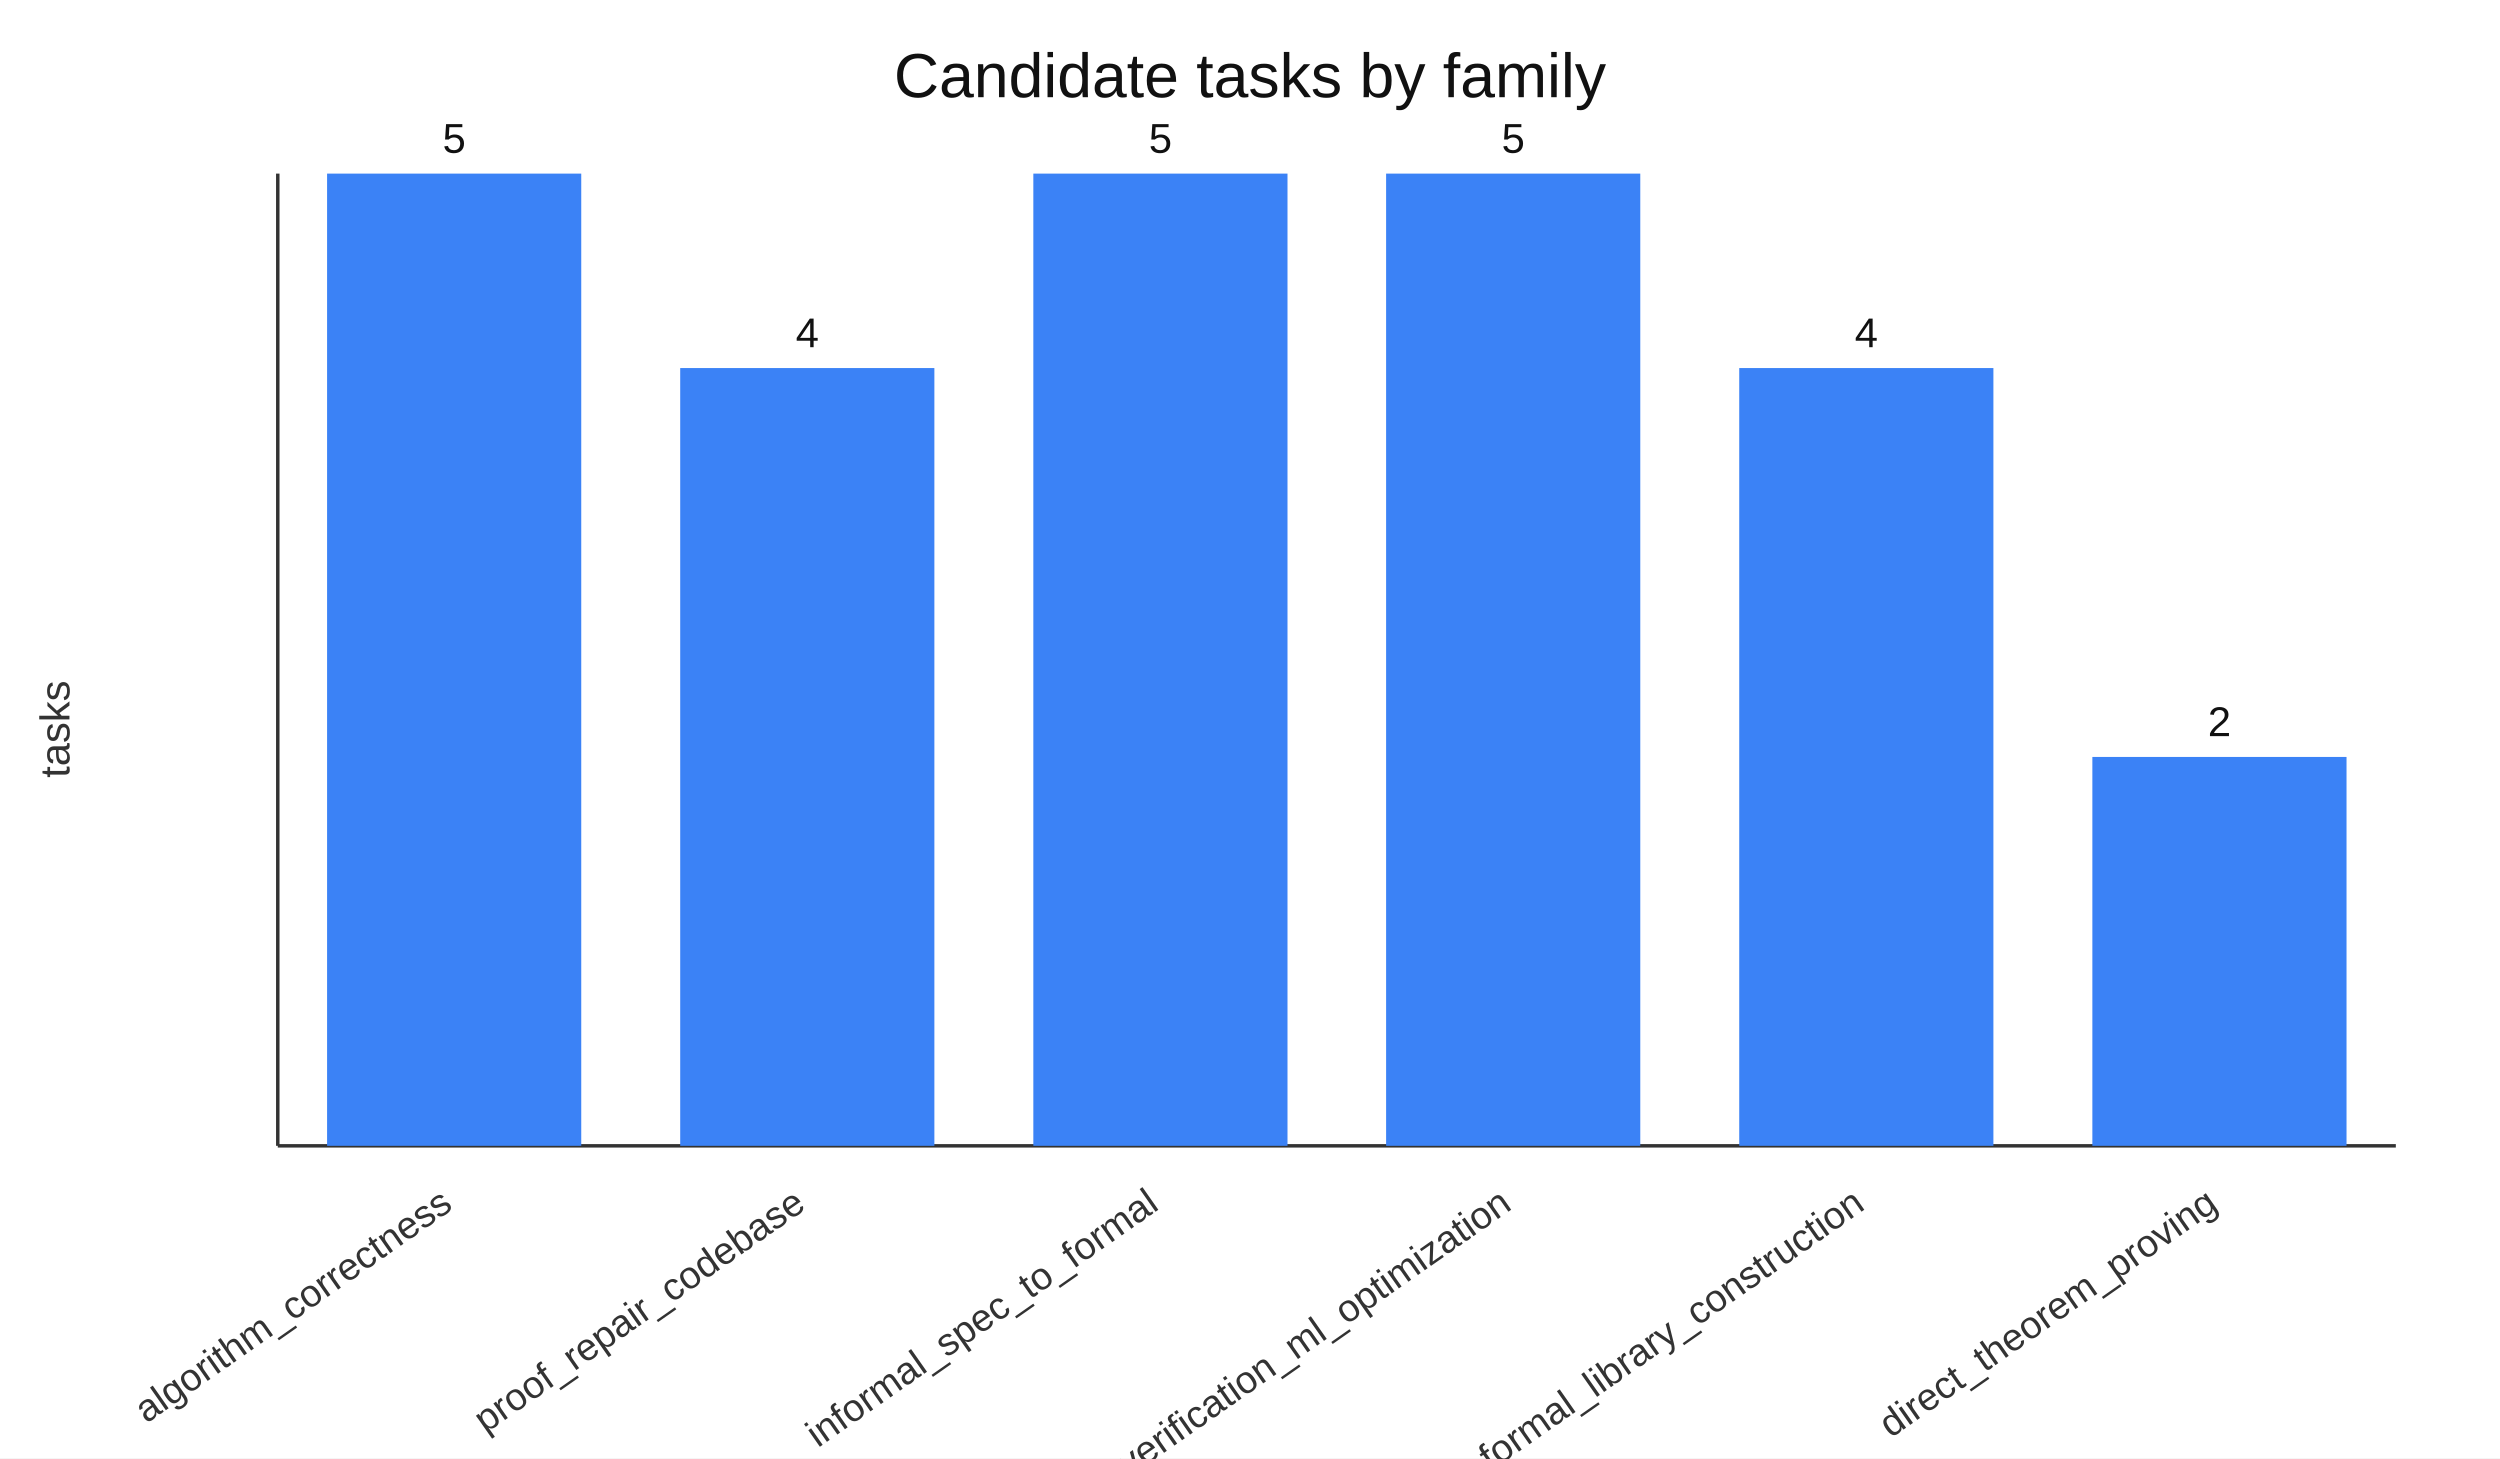
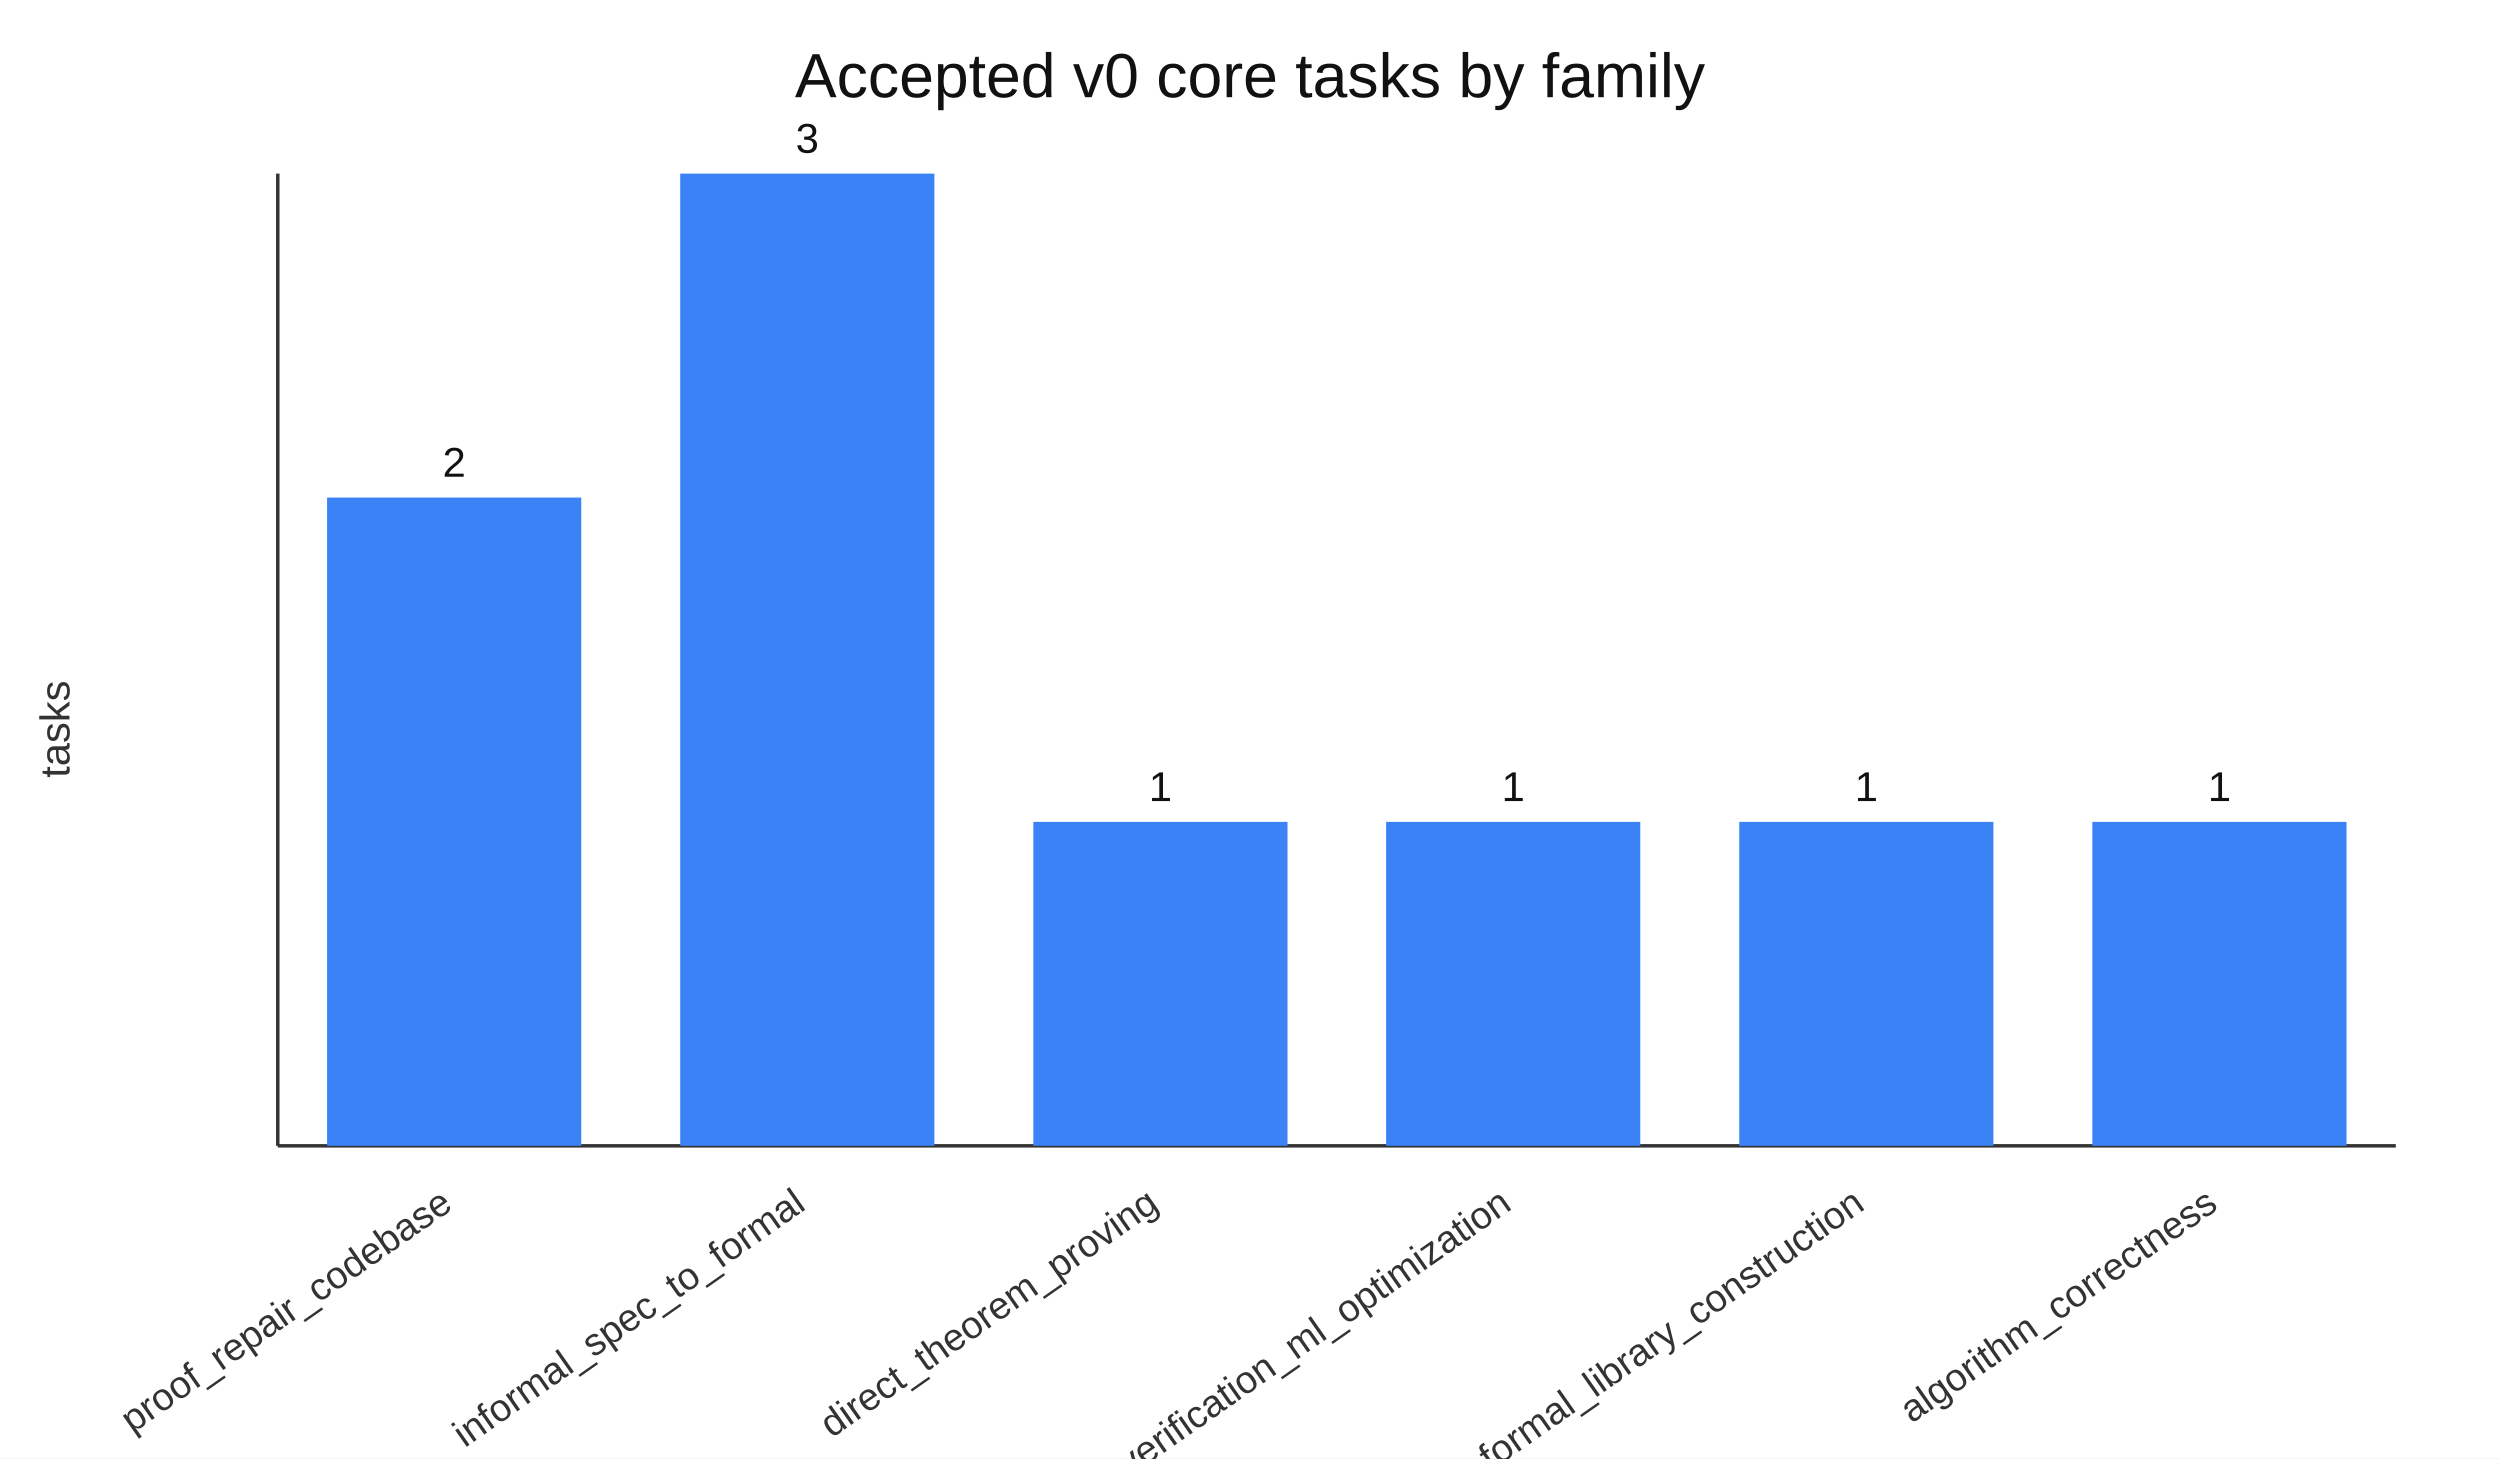
<svg xmlns="http://www.w3.org/2000/svg" width="720" height="420" viewBox="0 0 720 420">
  <rect width="100%" height="100%" fill="#ffffff" />
-   <text x="360.0" y="28" text-anchor="middle" font-family="Arial" font-size="18" fill="#111">Candidate tasks by family</text>
+   <text x="360.0" y="28" text-anchor="middle" font-family="Arial" font-size="18" fill="#111">Accepted v0 core tasks by family</text>
  <line x1="80" y1="330" x2="690" y2="330" stroke="#333" />
  <line x1="80" y1="50" x2="80" y2="330" stroke="#333" />
  <text x="20" y="210.0" transform="rotate(-90 20 210.0)" text-anchor="middle" font-family="Arial" font-size="12" fill="#333">tasks</text>
-   <rect x="94.2" y="50.0" width="73.2" height="280.0" fill="#3b82f6" />
-   <text x="130.8" y="44.0" text-anchor="middle" font-family="Arial" font-size="12" fill="#111">5</text>
-   <text x="130.8" y="348" text-anchor="end" transform="rotate(-35 130.8 348)" font-family="Arial" font-size="11" fill="#333">algorithm_correctness</text>
-   <rect x="195.9" y="106.0" width="73.2" height="224.0" fill="#3b82f6" />
-   <text x="232.5" y="100.0" text-anchor="middle" font-family="Arial" font-size="12" fill="#111">4</text>
-   <text x="232.5" y="348" text-anchor="end" transform="rotate(-35 232.5 348)" font-family="Arial" font-size="11" fill="#333">proof_repair_codebase</text>
-   <rect x="297.6" y="50.0" width="73.2" height="280.0" fill="#3b82f6" />
-   <text x="334.2" y="44.0" text-anchor="middle" font-family="Arial" font-size="12" fill="#111">5</text>
-   <text x="334.2" y="348" text-anchor="end" transform="rotate(-35 334.2 348)" font-family="Arial" font-size="11" fill="#333">informal_spec_to_formal</text>
-   <rect x="399.2" y="50.0" width="73.2" height="280.0" fill="#3b82f6" />
-   <text x="435.8" y="44.0" text-anchor="middle" font-family="Arial" font-size="12" fill="#111">5</text>
+   <rect x="94.2" y="143.3" width="73.2" height="186.7" fill="#3b82f6" />
+   <text x="130.8" y="137.3" text-anchor="middle" font-family="Arial" font-size="12" fill="#111">2</text>
+   <text x="130.8" y="348" text-anchor="end" transform="rotate(-35 130.8 348)" font-family="Arial" font-size="11" fill="#333">proof_repair_codebase</text>
+   <rect x="195.9" y="50.0" width="73.2" height="280.0" fill="#3b82f6" />
+   <text x="232.5" y="44.0" text-anchor="middle" font-family="Arial" font-size="12" fill="#111">3</text>
+   <text x="232.5" y="348" text-anchor="end" transform="rotate(-35 232.5 348)" font-family="Arial" font-size="11" fill="#333">informal_spec_to_formal</text>
+   <rect x="297.6" y="236.7" width="73.2" height="93.3" fill="#3b82f6" />
+   <text x="334.2" y="230.7" text-anchor="middle" font-family="Arial" font-size="12" fill="#111">1</text>
+   <text x="334.2" y="348" text-anchor="end" transform="rotate(-35 334.2 348)" font-family="Arial" font-size="11" fill="#333">direct_theorem_proving</text>
+   <rect x="399.2" y="236.7" width="73.2" height="93.3" fill="#3b82f6" />
+   <text x="435.8" y="230.7" text-anchor="middle" font-family="Arial" font-size="12" fill="#111">1</text>
  <text x="435.8" y="348" text-anchor="end" transform="rotate(-35 435.8 348)" font-family="Arial" font-size="11" fill="#333">invariant_verification_ml_optimization</text>
-   <rect x="500.9" y="106.0" width="73.2" height="224.0" fill="#3b82f6" />
-   <text x="537.5" y="100.0" text-anchor="middle" font-family="Arial" font-size="12" fill="#111">4</text>
+   <rect x="500.9" y="236.7" width="73.2" height="93.3" fill="#3b82f6" />
+   <text x="537.5" y="230.7" text-anchor="middle" font-family="Arial" font-size="12" fill="#111">1</text>
  <text x="537.5" y="348" text-anchor="end" transform="rotate(-35 537.5 348)" font-family="Arial" font-size="11" fill="#333">small_formal_library_construction</text>
-   <rect x="602.6" y="218.0" width="73.2" height="112.0" fill="#3b82f6" />
-   <text x="639.2" y="212.0" text-anchor="middle" font-family="Arial" font-size="12" fill="#111">2</text>
-   <text x="639.2" y="348" text-anchor="end" transform="rotate(-35 639.2 348)" font-family="Arial" font-size="11" fill="#333">direct_theorem_proving</text>
+   <rect x="602.6" y="236.7" width="73.2" height="93.3" fill="#3b82f6" />
+   <text x="639.2" y="230.7" text-anchor="middle" font-family="Arial" font-size="12" fill="#111">1</text>
+   <text x="639.2" y="348" text-anchor="end" transform="rotate(-35 639.2 348)" font-family="Arial" font-size="11" fill="#333">algorithm_correctness</text>
</svg>
